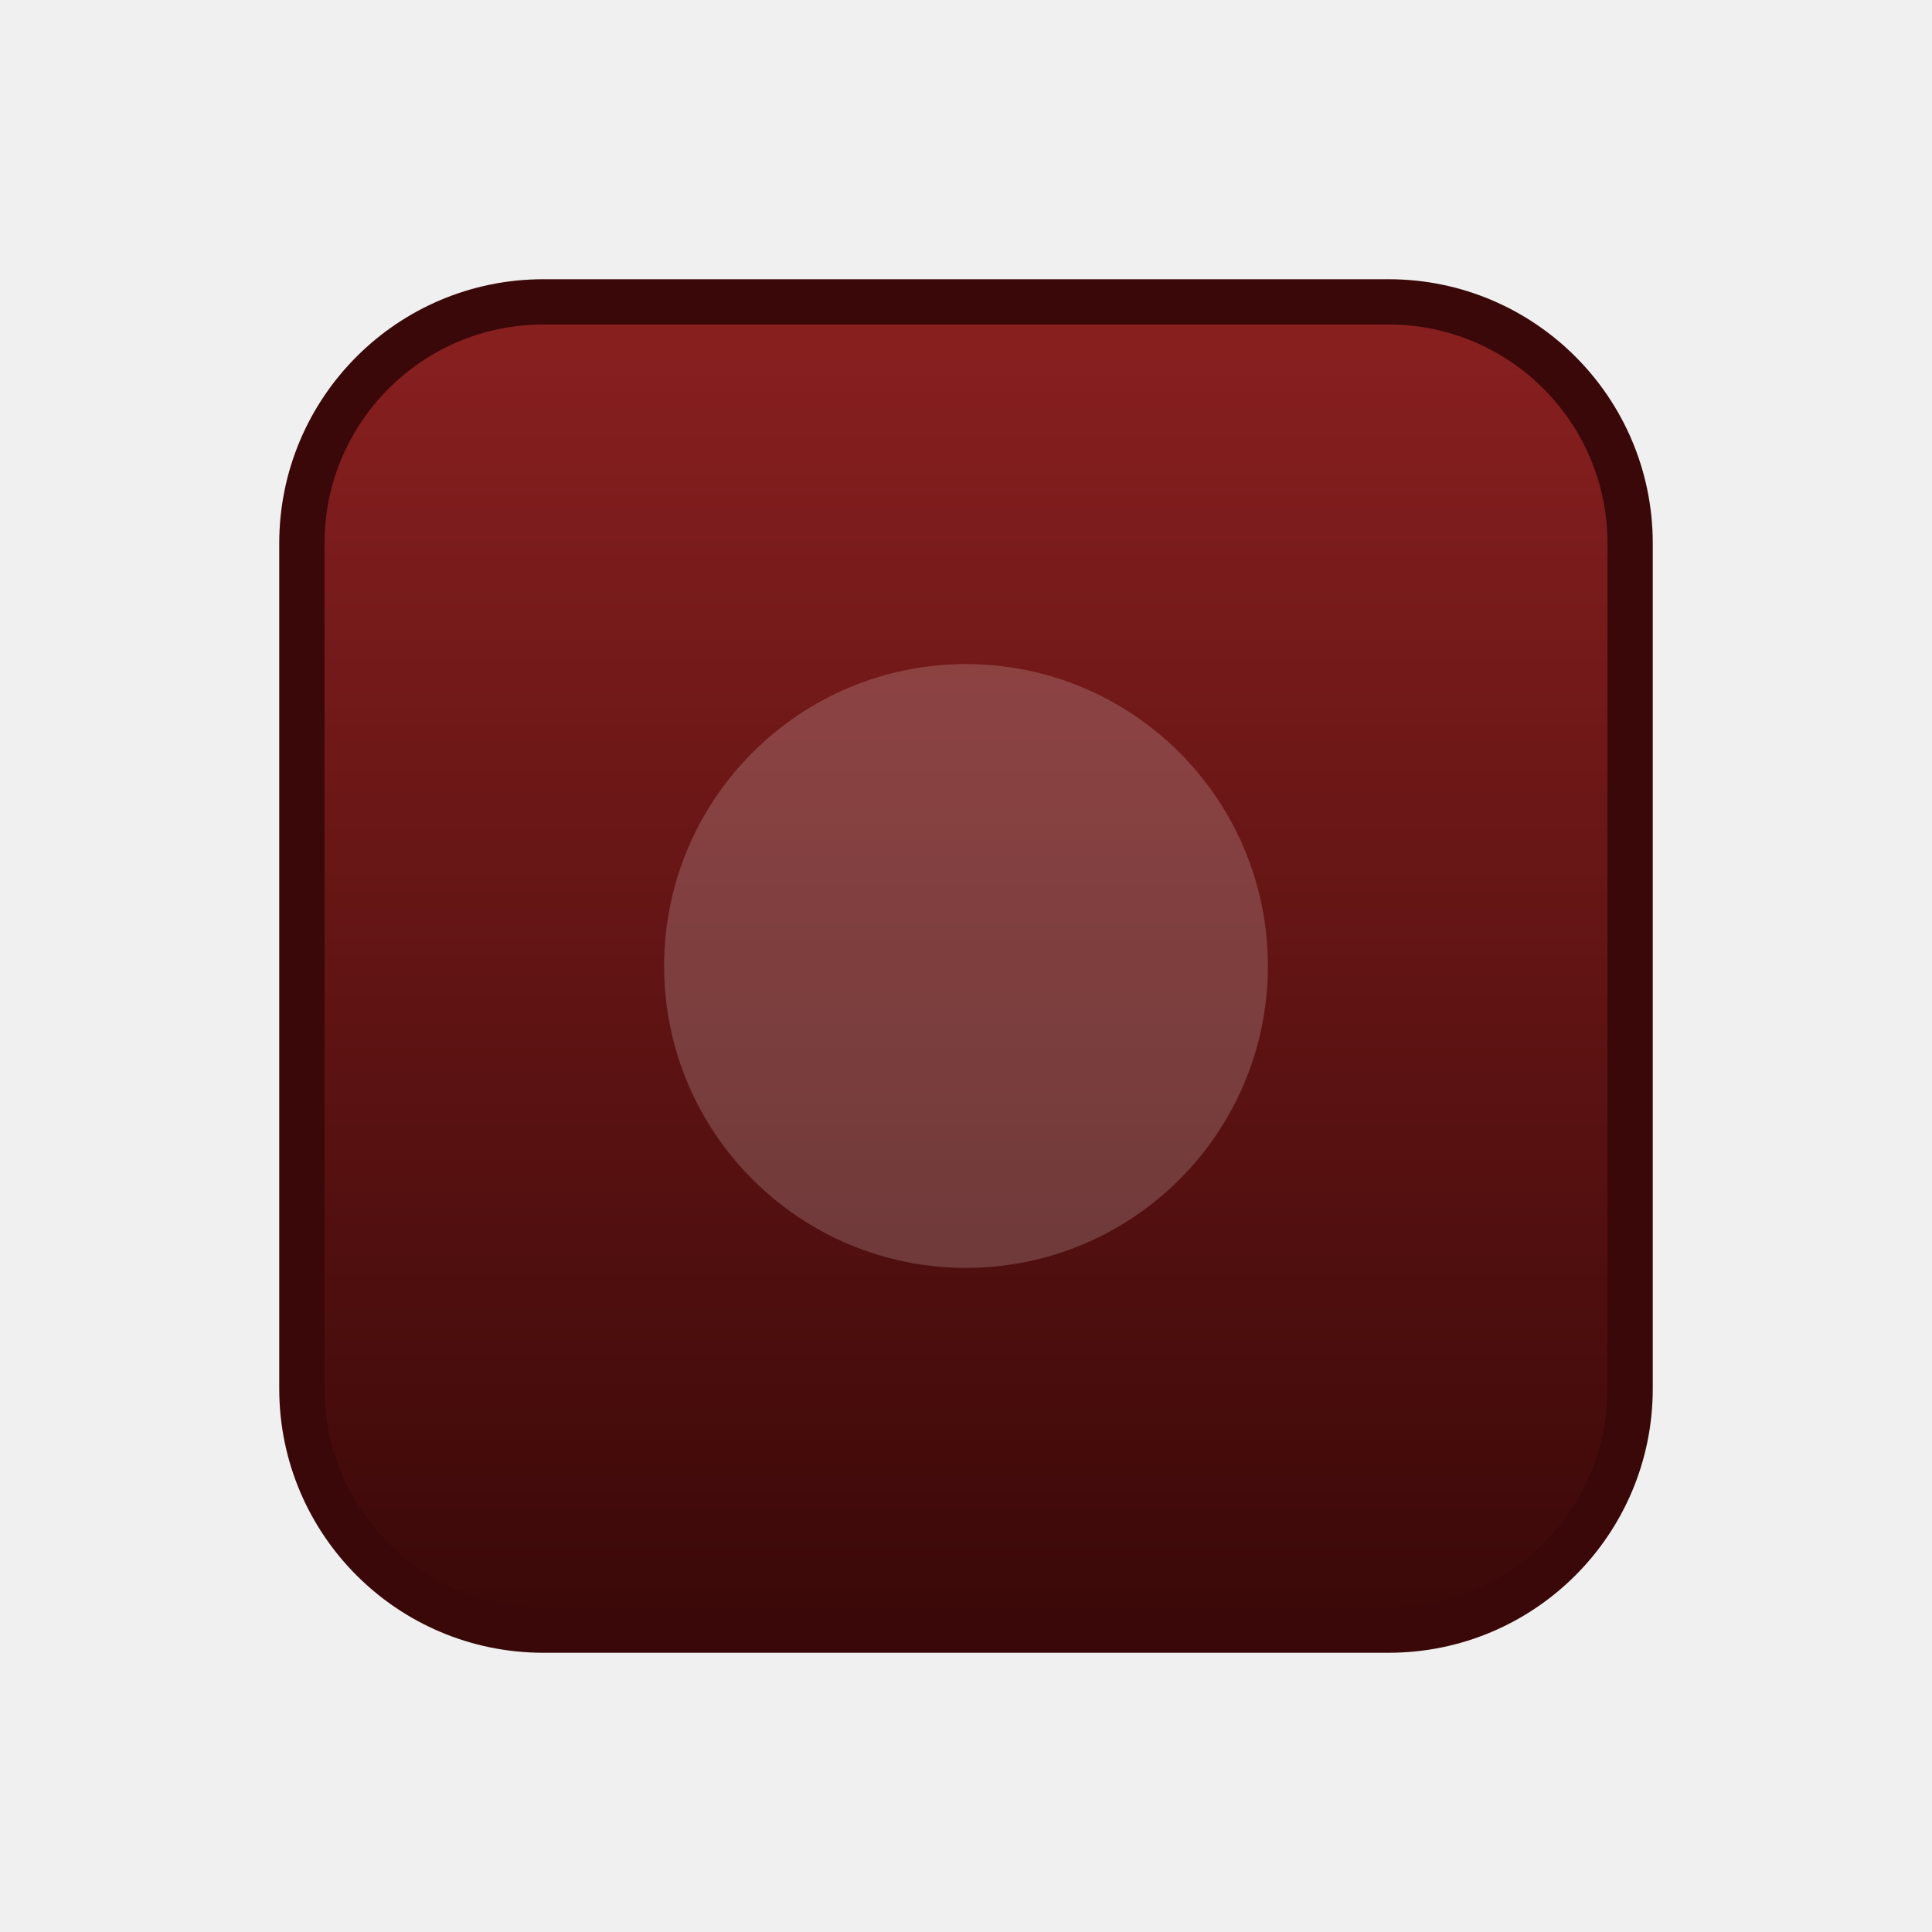
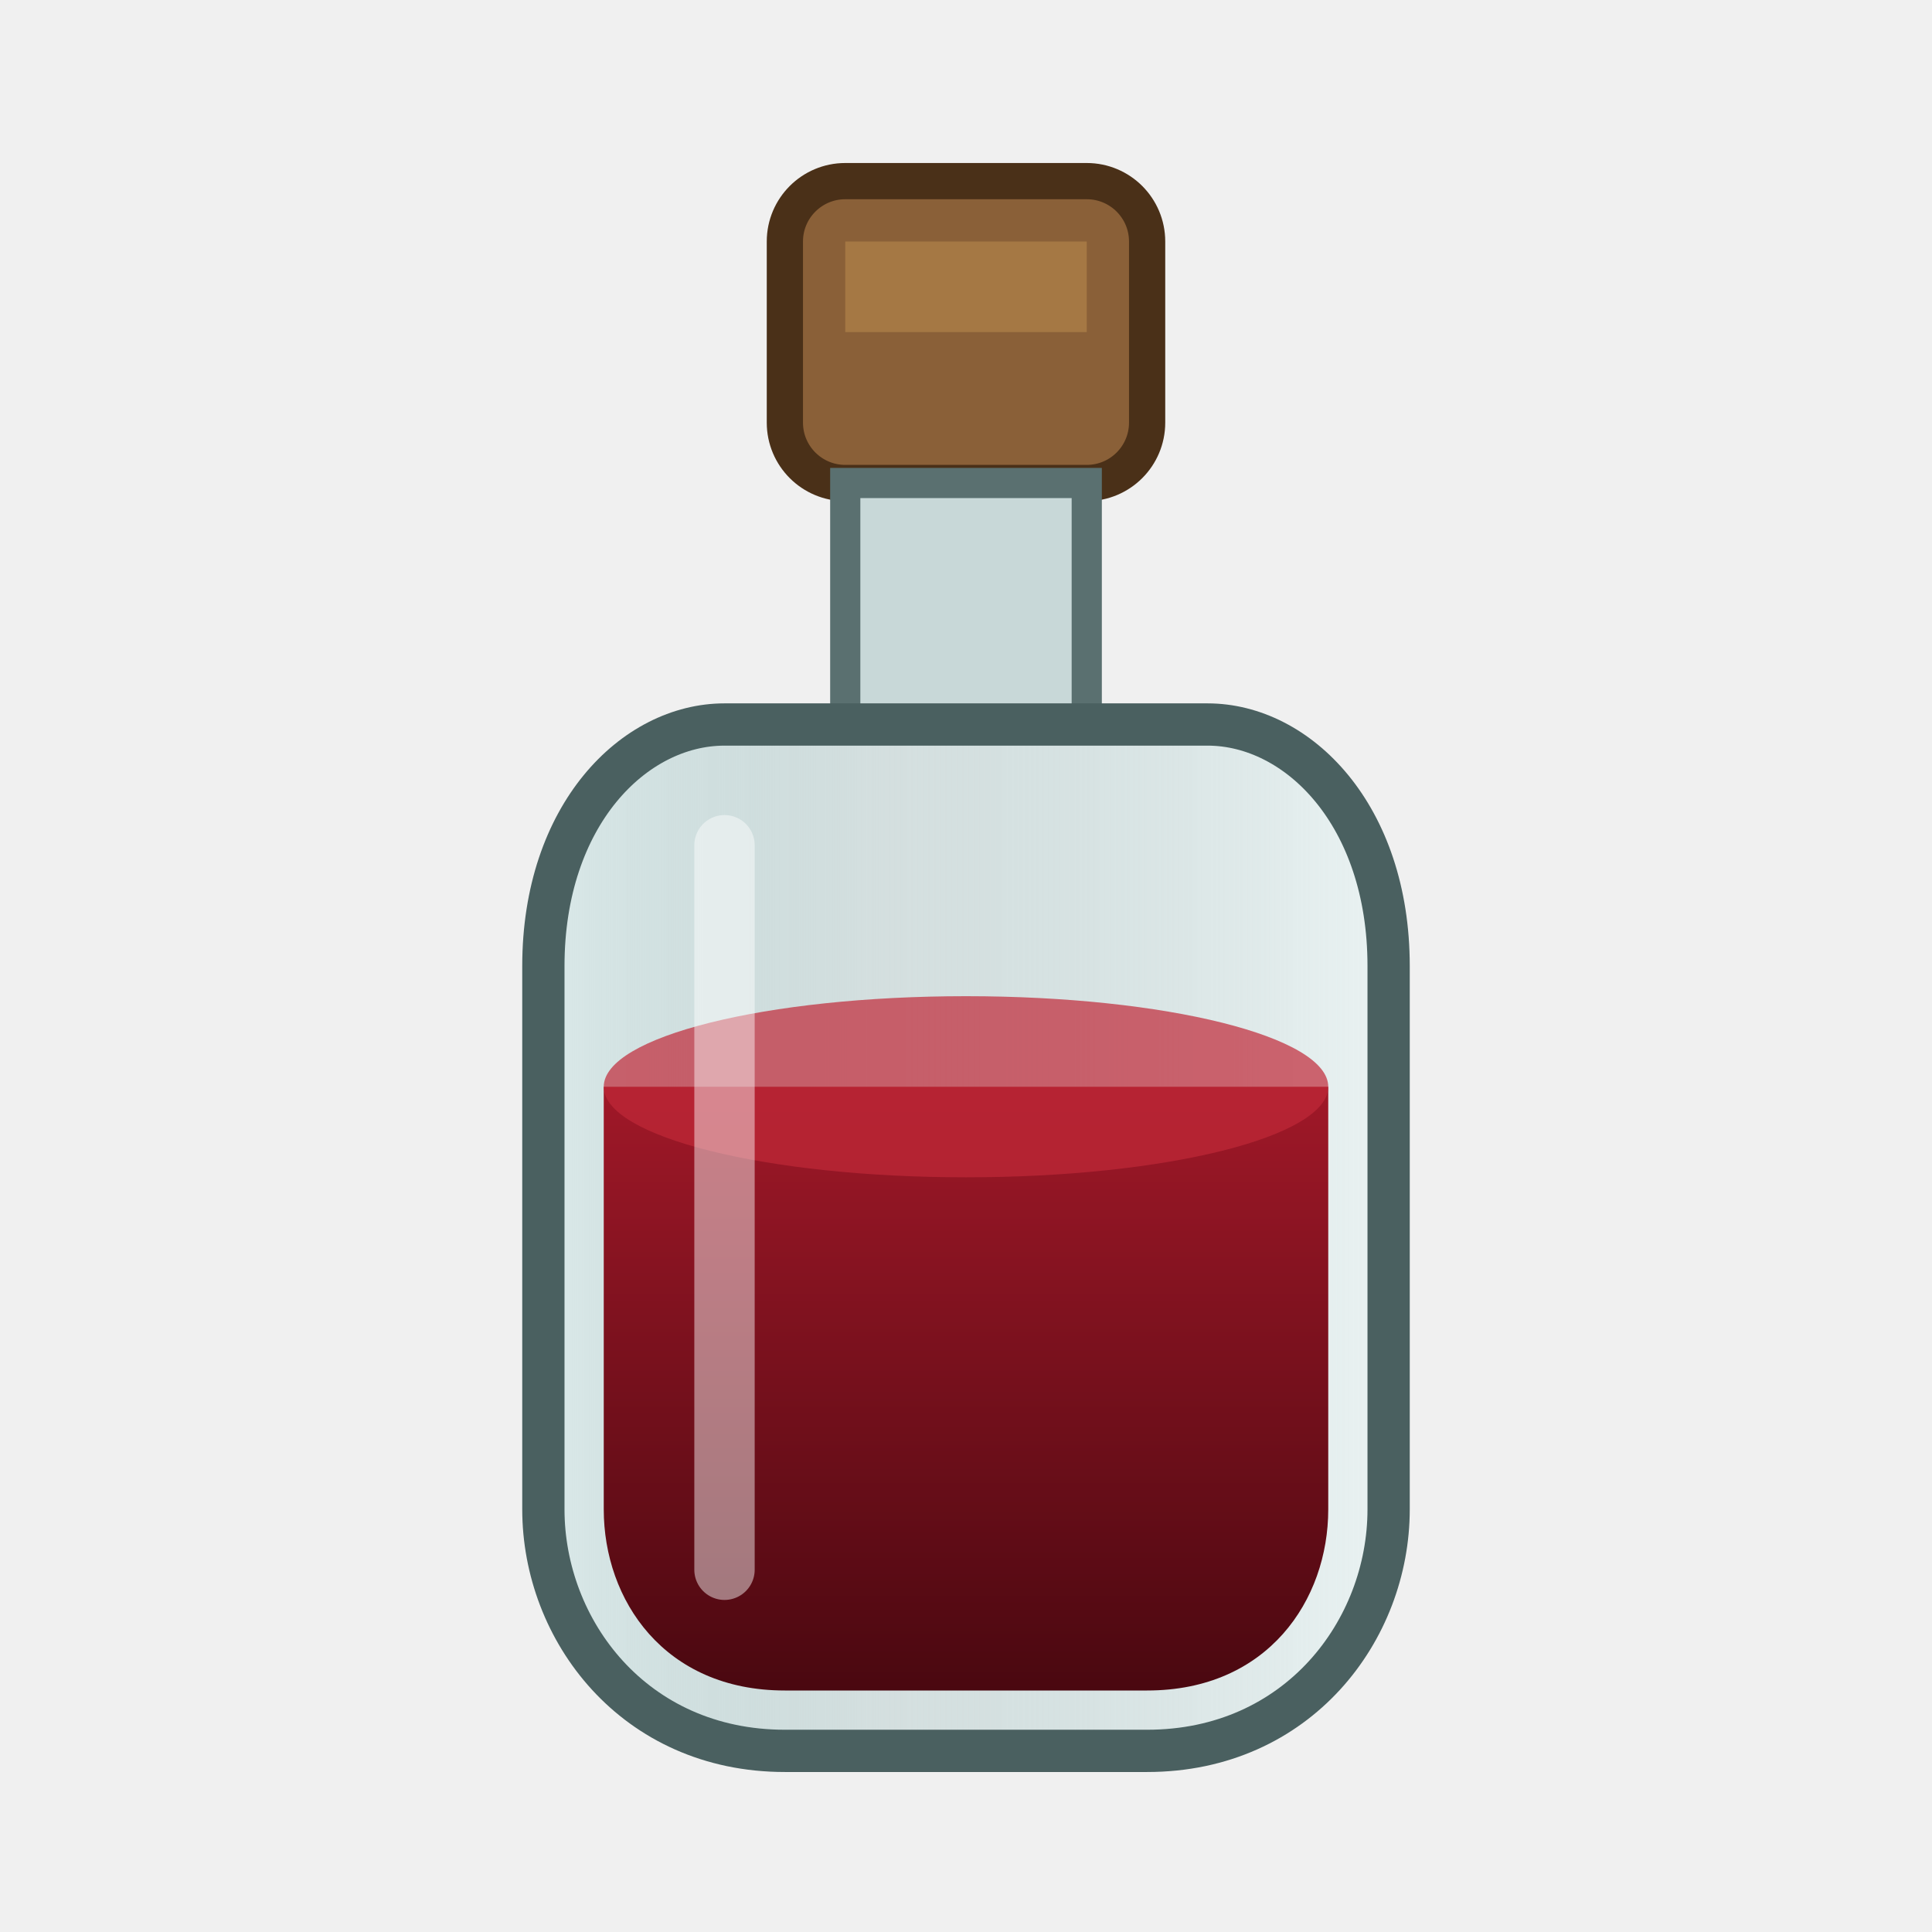
<svg xmlns="http://www.w3.org/2000/svg" viewBox="0 0 64 64" width="64" height="64">
  <defs>
-     <linearGradient id="g" x1="0" y1="0" x2="0" y2="1">
-       <stop offset="0%" stop-color="#8a2020" />
-       <stop offset="100%" stop-color="#3a0808" />
+     <linearGradient id="glass" x1="0" y1="0" x2="1" y2="0">
+       <stop offset="0%" stop-color="#d8e8e8" stop-opacity=".9" />
+       <stop offset="40%" stop-color="#a0c0c0" stop-opacity=".35" />
+       <stop offset="100%" stop-color="#e8f4f4" stop-opacity=".7" />
+     </linearGradient>
+     <linearGradient id="blood" x1="0" y1="0" x2="0" y2="1">
+       <stop offset="0%" stop-color="#a01828" />
+       <stop offset="100%" stop-color="#4a0810" />
    </linearGradient>
  </defs>
-   <rect x="10" y="10" width="44" height="44" rx="8" fill="url(#g)" stroke="#3a0808" stroke-width="1.5" />
-   <circle cx="32" cy="32" r="10" fill="#fff" fill-opacity=".18" />
+   <rect x="26" y="6" width="12" height="10" rx="2" fill="#8a6038" stroke="#4a3018" stroke-width="1.2" />
+   <rect x="28" y="8" width="8" height="3" fill="#c09050" opacity=".5" />
+   <path d="M28 16h8v8h-8z" fill="#c8d8d8" stroke="#5a7070" stroke-width="1" />
+   <path d="M24 24h16c3 0 6 3 6 8v18c0 4-3 8-8 8H26c-5 0-8-4-8-8V32c0-5 3-8 6-8z" fill="url(#glass)" stroke="#4a6060" stroke-width="1.4" />
+   <path d="M20 36h24v14c0 3-2 6-6 6H26c-4 0-6-3-6-6V36z" fill="url(#blood)" />
+   <ellipse cx="32" cy="36" rx="12" ry="3" fill="#c02838" opacity=".7" />
+   <path d="M24 28c0 8 0 18 0 24" fill="none" stroke="#fff" stroke-opacity=".45" stroke-width="2" stroke-linecap="round" />
</svg>
